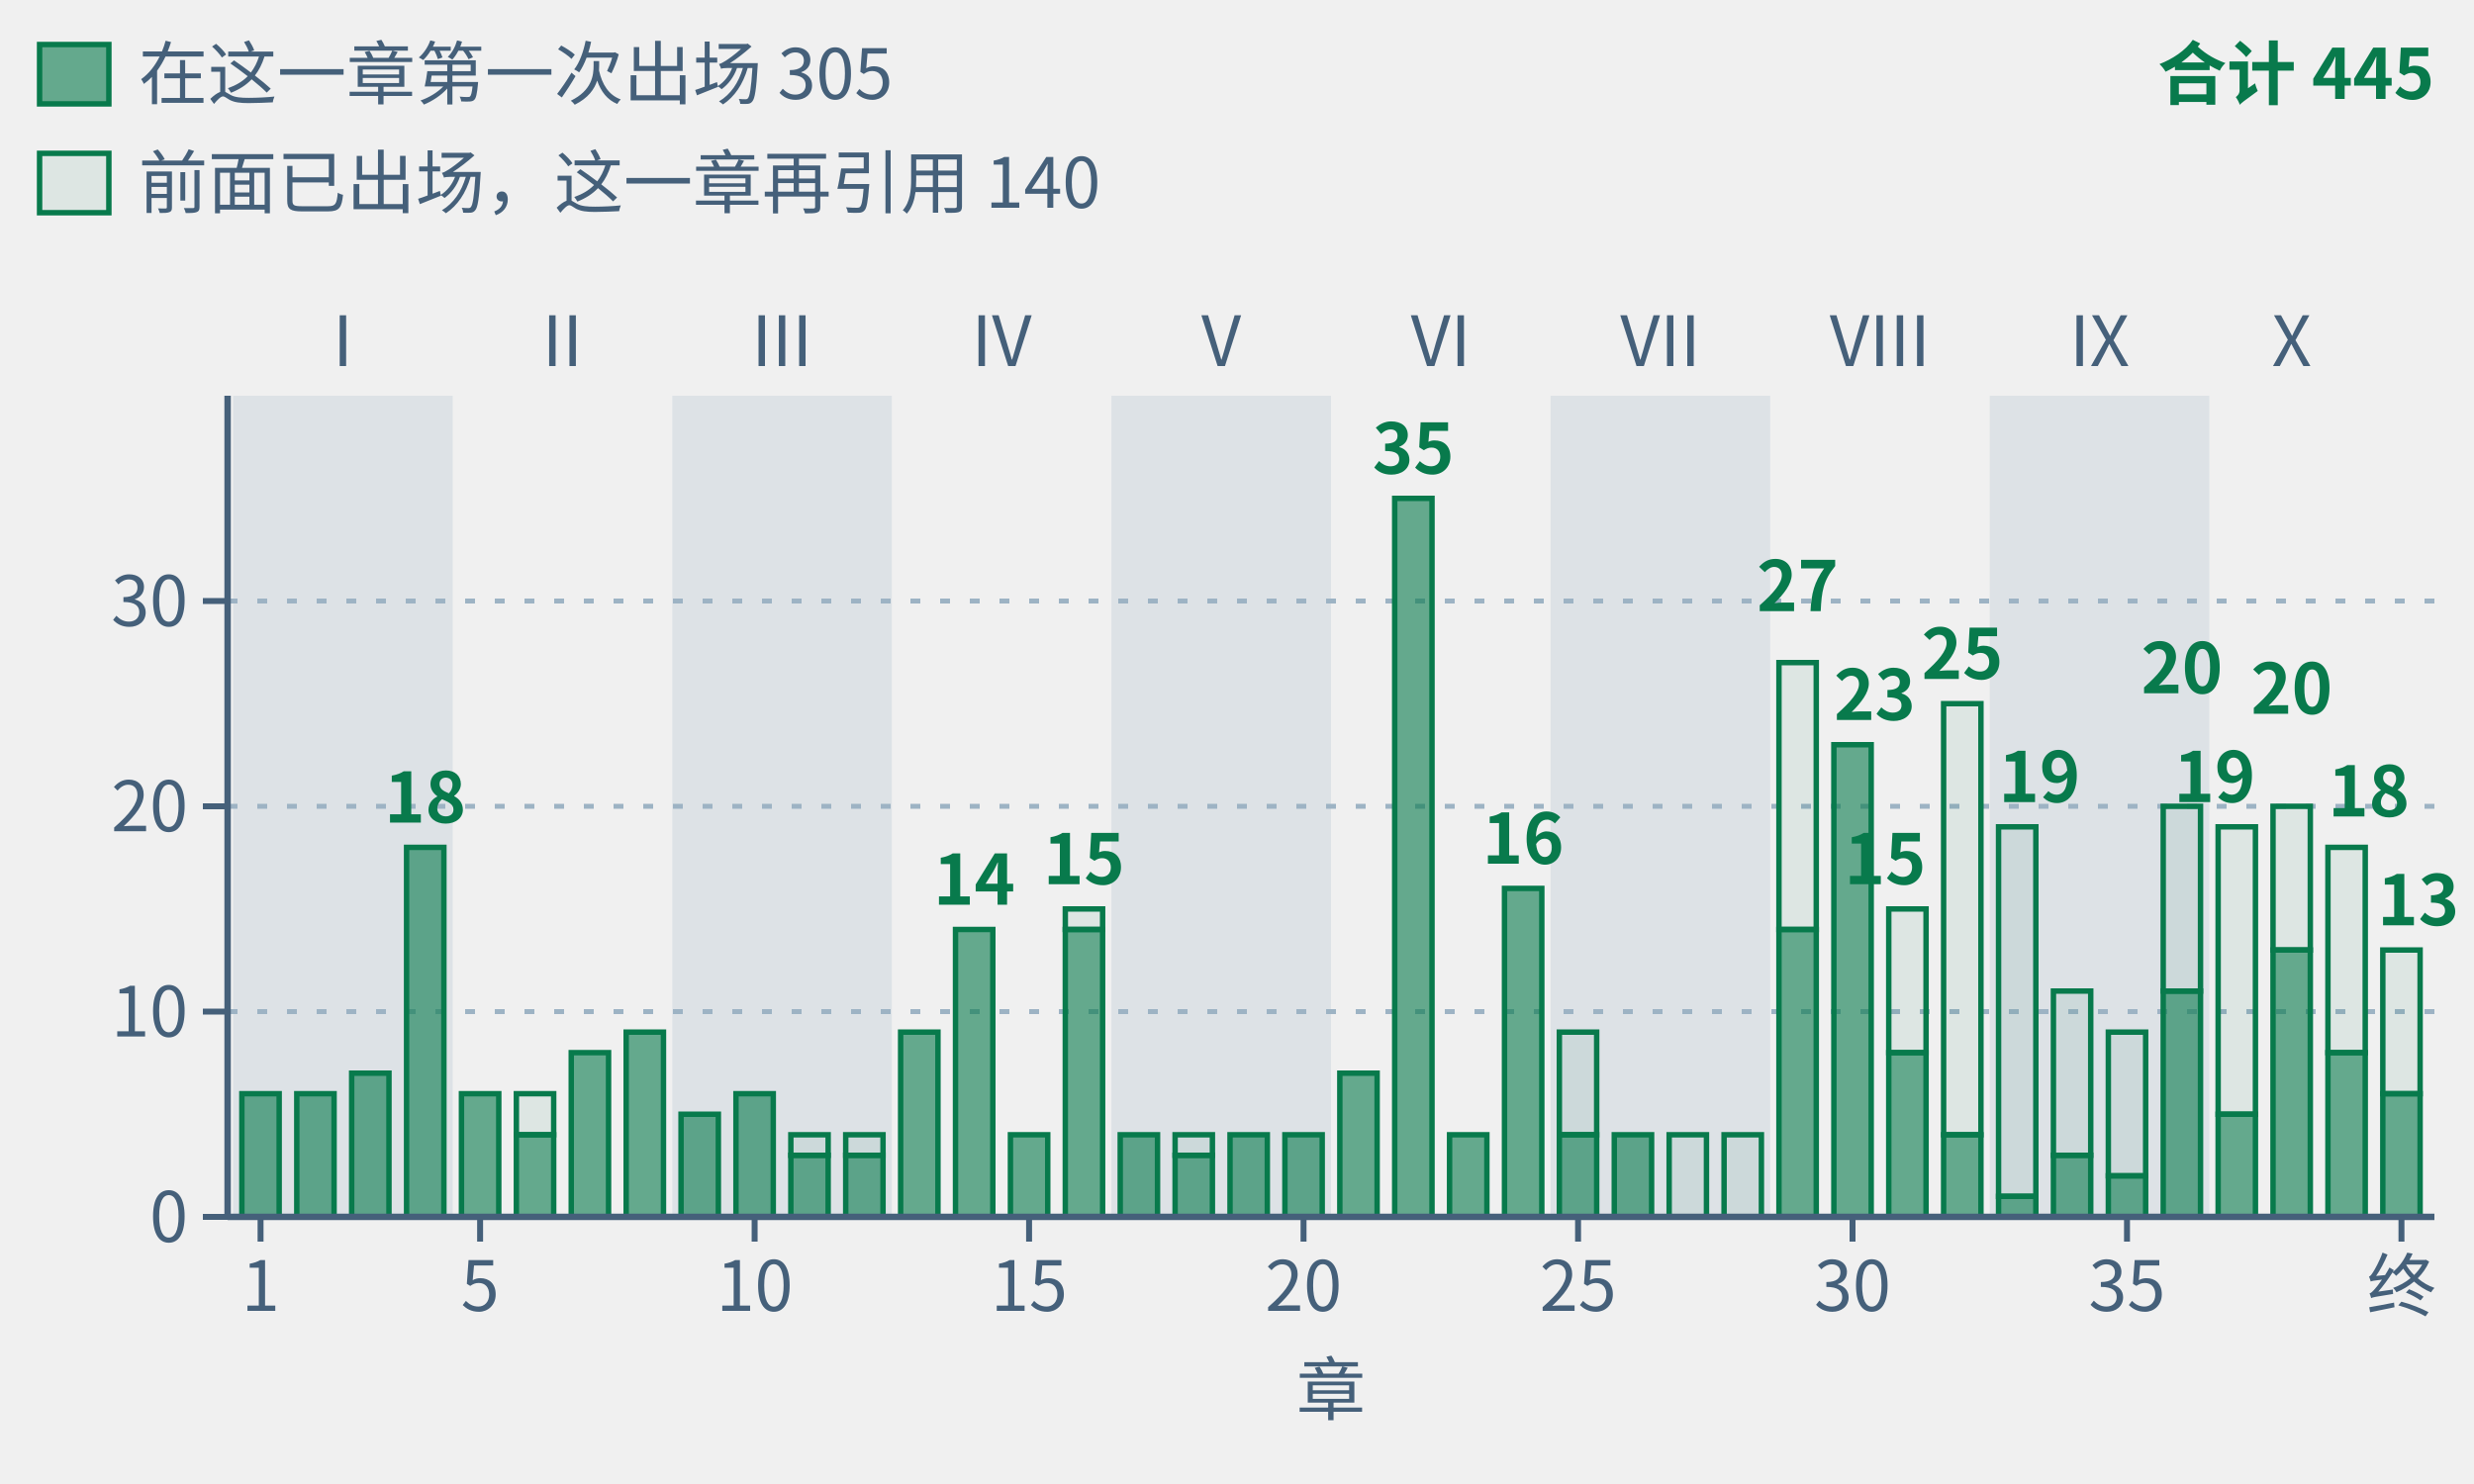
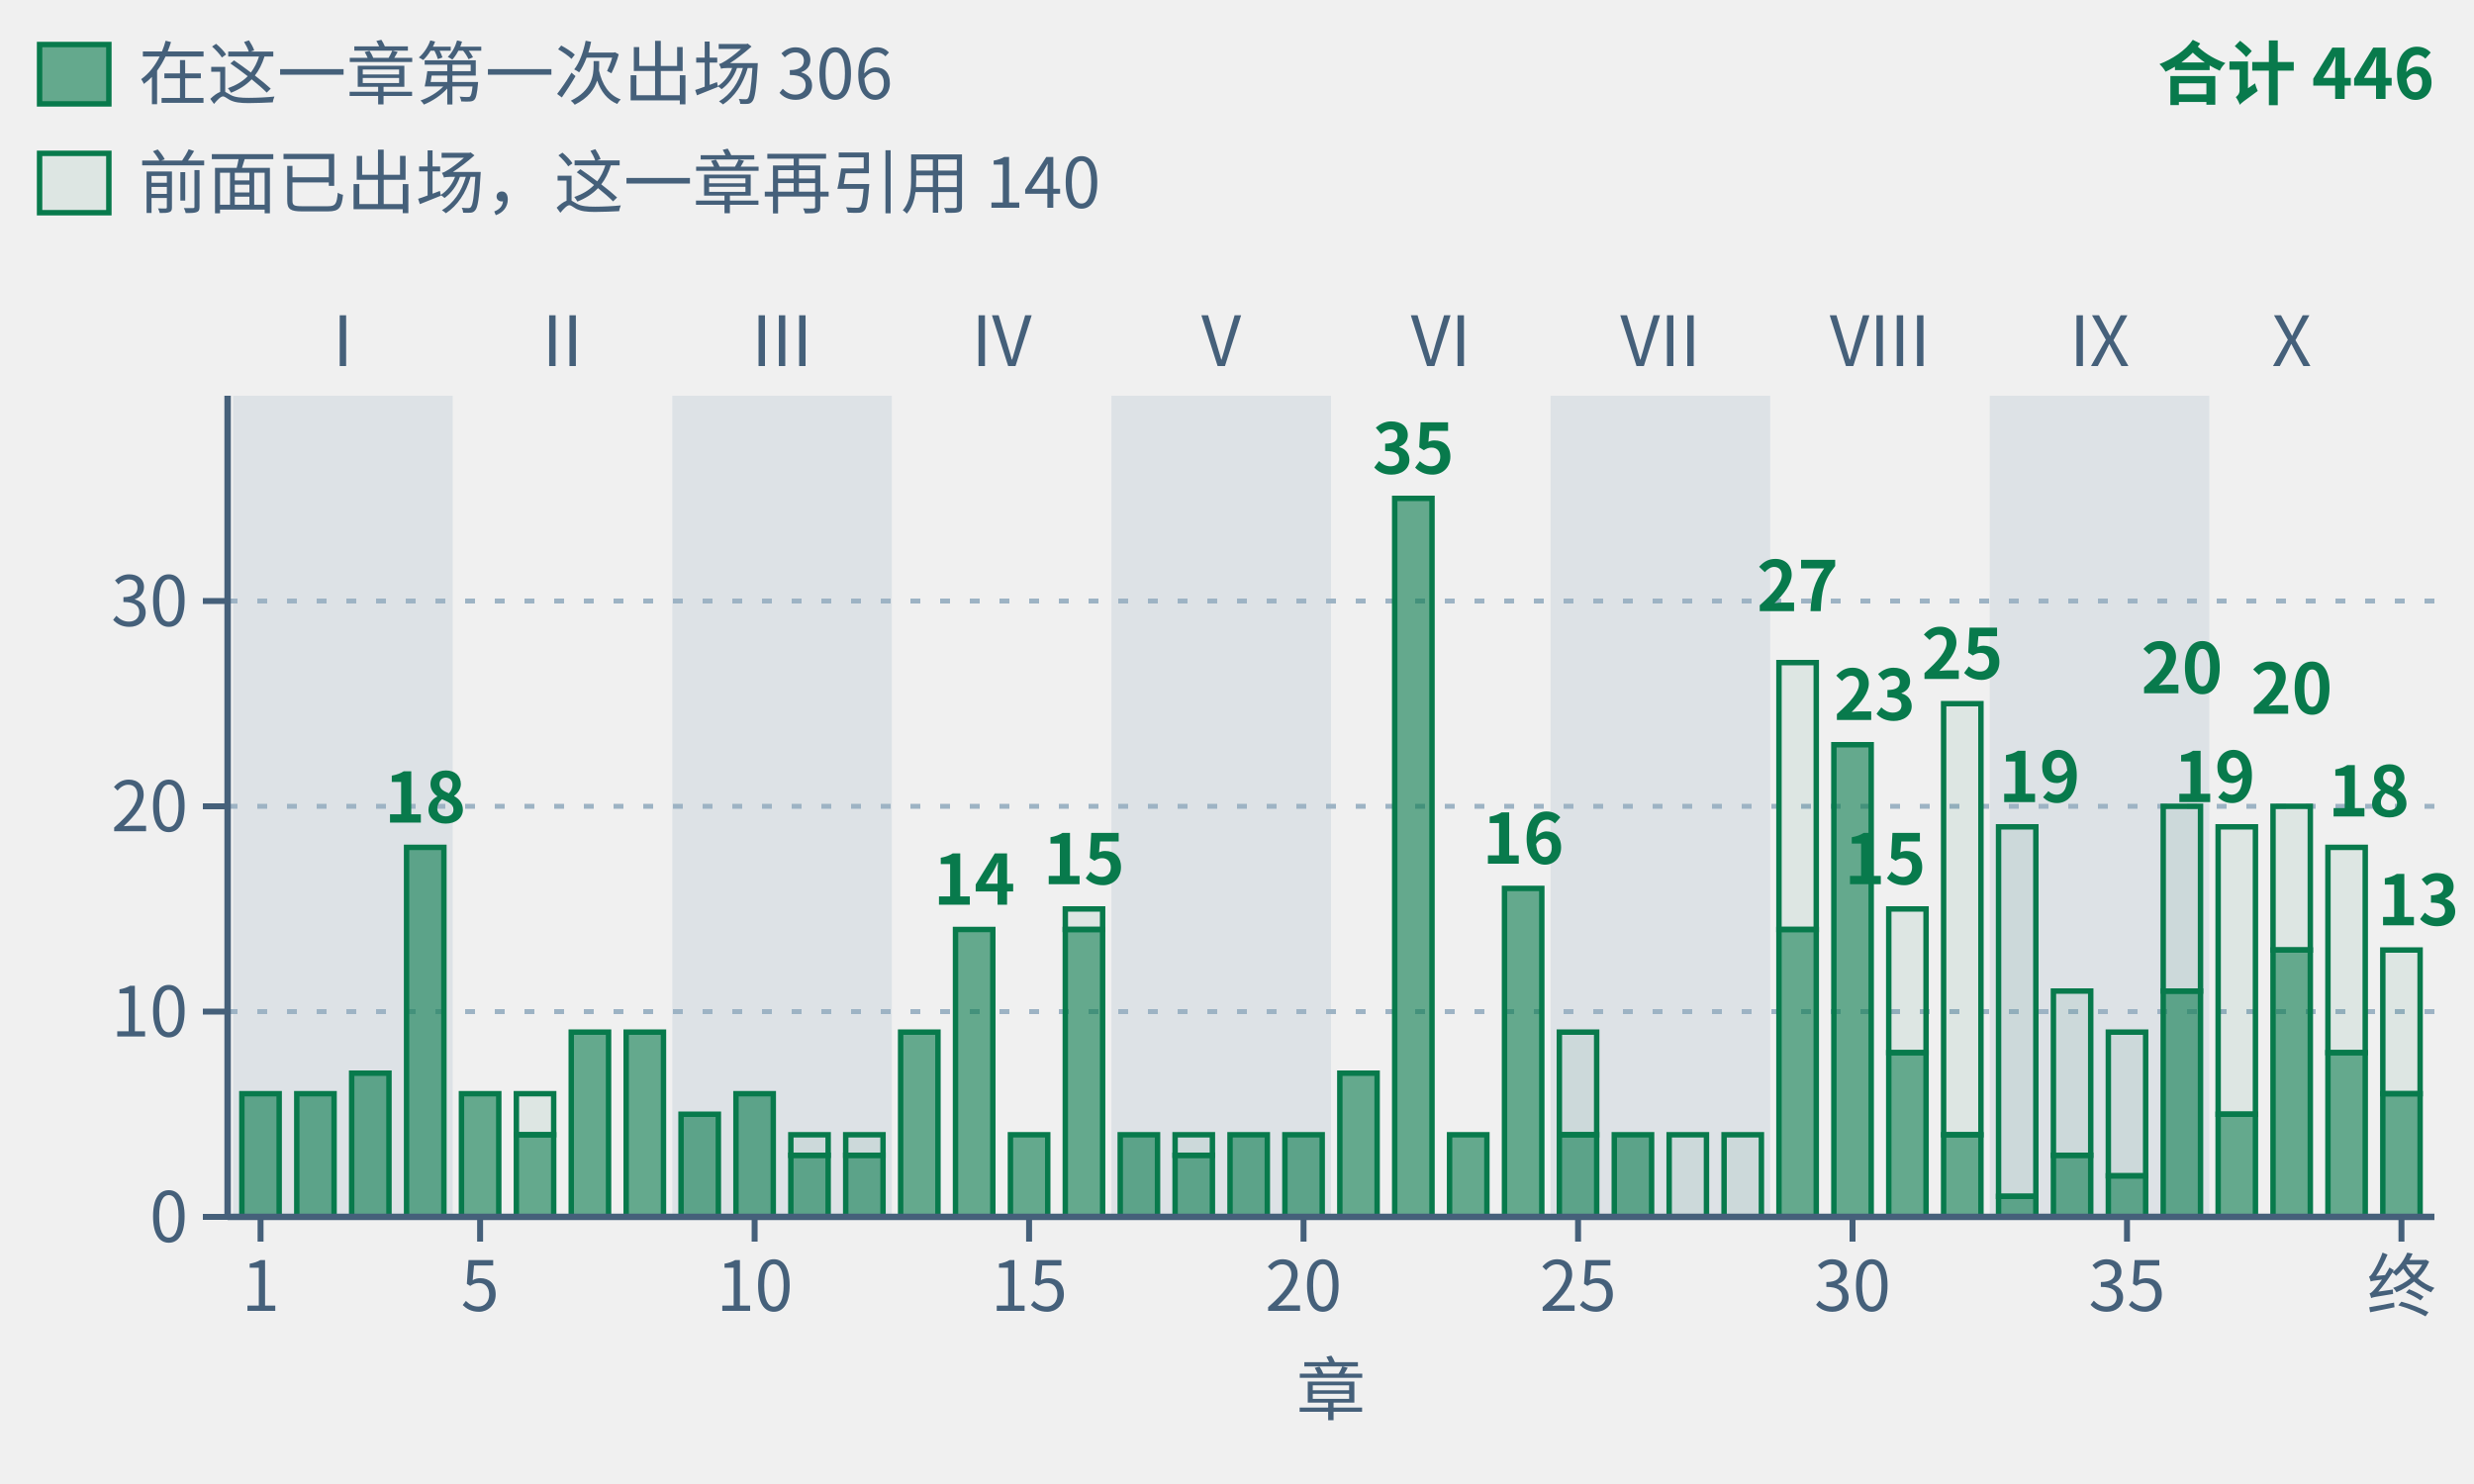
- <svg xmlns="http://www.w3.org/2000/svg" class="tr-fig" data-tr-fig="appc-theorems-by-chapter" data-lang="zh" viewBox="0 0 500 300" width="500" height="300" font-family="'Noto Sans SC', 'Noto Sans CJK SC', 'Source Sans 3', 'PingFang SC', 'Microsoft YaHei', system-ui, sans-serif" role="img" aria-label="按阅读顺序排列的 40 根绿色柱子，按部分组；各柱数该主章环境头引用的唯一冻结定理，子页面并入主章。合计 445 次，实心下段为本章首次出现的 305 条，空心上段为此前出现过的 140 条。跨主章复用重复计数。">
+ <svg xmlns="http://www.w3.org/2000/svg" class="tr-fig" data-tr-fig="appc-theorems-by-chapter" data-lang="zh" viewBox="0 0 500 300" width="500" height="300" font-family="'Noto Sans SC', 'Noto Sans CJK SC', 'Source Sans 3', 'PingFang SC', 'Microsoft YaHei', system-ui, sans-serif" role="img" aria-label="按阅读顺序排列的 40 根绿色柱子，按部分组；各柱数该主章环境头引用的唯一冻结定理，子页面并入主章。合计 446 次，实心下段为本章首次出现的 306 条，空心上段为此前出现过的 140 条。跨主章复用重复计数。">
  <style>.ts-ink{stroke:#0b1622}.tf-ink{fill:#0b1622}.ts-dim{stroke:#45607a}.tf-dim{fill:#45607a}.ts-faint{stroke:#9db3c4}.tf-faint{fill:#9db3c4}.ts-edge{stroke:#b9d0dd}.tf-edge{fill:#b9d0dd}.ts-hot{stroke:#5f9bb5}.tf-hot{fill:#5f9bb5}.ts-bg{stroke:#ffffff}.tf-bg{fill:#ffffff}.ts-panel{stroke:#eef5f9}.tf-panel{fill:#eef5f9}.ts-sheet{stroke:#f7fbfd}.tf-sheet{fill:#f7fbfd}.ts-cyan{stroke:#007c8a}.tf-cyan{fill:#007c8a}.ts-magenta{stroke:#b0128f}.tf-magenta{fill:#b0128f}.ts-amber{stroke:#946200}.tf-amber{fill:#946200}.ts-violet{stroke:#5a45c8}.tf-violet{fill:#5a45c8}.ts-ok{stroke:#087a4c}.tf-ok{fill:#087a4c}.ts-warn{stroke:#c21f3a}.tf-warn{fill:#c21f3a}.ts-blue{stroke:#1d5fd0}.tf-blue{fill:#1d5fd0}.ts-orange{stroke:#b85410}.tf-orange{fill:#b85410}.ts-sigma{stroke:#28405a}.tf-sigma{fill:#28405a}@media (prefers-color-scheme:dark){.ts-ink{stroke:#d4efff}.tf-ink{fill:#d4efff}.ts-dim{stroke:#6f8ea5}.tf-dim{fill:#6f8ea5}.ts-faint{stroke:#34506a}.tf-faint{fill:#34506a}.ts-edge{stroke:#143049}.tf-edge{fill:#143049}.ts-hot{stroke:#1f5d7c}.tf-hot{fill:#1f5d7c}.ts-bg{stroke:#03060c}.tf-bg{fill:#03060c}.ts-panel{stroke:#07101b}.tf-panel{fill:#07101b}.ts-sheet{stroke:#050c16}.tf-sheet{fill:#050c16}.ts-cyan{stroke:#19f0ff}.tf-cyan{fill:#19f0ff}.ts-magenta{stroke:#ff2fd0}.tf-magenta{fill:#ff2fd0}.ts-amber{stroke:#ffc83d}.tf-amber{fill:#ffc83d}.ts-violet{stroke:#9d8cff}.tf-violet{fill:#9d8cff}.ts-ok{stroke:#46ffb2}.tf-ok{fill:#46ffb2}.ts-warn{stroke:#ff5064}.tf-warn{fill:#ff5064}.ts-blue{stroke:#2a7bff}.tf-blue{fill:#2a7bff}.ts-orange{stroke:#ff8a3c}.tf-orange{fill:#ff8a3c}.ts-sigma{stroke:#cfe3ff}.tf-sigma{fill:#cfe3ff}}</style>
  <rect x="47.11" y="80" width="44.38" height="166" class="tf-faint" fill-opacity="0.22" />
  <text class="tf-dim" x="69.3" y="74" font-size="14" text-anchor="middle">I</text>
  <text class="tf-dim" x="113.68" y="74" font-size="14" text-anchor="middle">II</text>
  <rect x="135.87" y="80" width="44.38" height="166" class="tf-faint" fill-opacity="0.22" />
  <text class="tf-dim" x="158.05" y="74" font-size="14" text-anchor="middle">III</text>
  <text class="tf-dim" x="202.43" y="74" font-size="14" text-anchor="middle">IV</text>
  <rect x="224.62" y="80" width="44.38" height="166" class="tf-faint" fill-opacity="0.22" />
  <text class="tf-dim" x="246.81" y="74" font-size="14" text-anchor="middle">V</text>
  <text class="tf-dim" x="291.19" y="74" font-size="14" text-anchor="middle">VI</text>
  <rect x="313.38" y="80" width="44.38" height="166" class="tf-faint" fill-opacity="0.22" />
  <text class="tf-dim" x="335.57" y="74" font-size="14" text-anchor="middle">VII</text>
  <text class="tf-dim" x="379.95" y="74" font-size="14" text-anchor="middle">VIII</text>
  <rect x="402.13" y="80" width="44.38" height="166" class="tf-faint" fill-opacity="0.22" />
  <text class="tf-dim" x="424.32" y="74" font-size="14" text-anchor="middle">IX</text>
  <text class="tf-dim" x="463.15" y="74" font-size="14" text-anchor="middle">X</text>
  <line x1="46" y1="204.5" x2="492" y2="204.5" class="ts-faint" stroke-width="1" stroke-dasharray="2 4" fill="none" />
  <line x1="46" y1="163" x2="492" y2="163" class="ts-faint" stroke-width="1" stroke-dasharray="2 4" fill="none" />
  <line x1="46" y1="121.5" x2="492" y2="121.5" class="ts-faint" stroke-width="1" stroke-dasharray="2 4" fill="none" />
  <rect x="48.88" y="221.1" width="7.54" height="24.9" class="ts-ok tf-ok" stroke-width="1.1" fill-opacity="0.6" />
  <rect x="59.98" y="221.1" width="7.54" height="24.9" class="ts-ok tf-ok" stroke-width="1.1" fill-opacity="0.6" />
  <rect x="71.07" y="216.95" width="7.54" height="29.05" class="ts-ok tf-ok" stroke-width="1.1" fill-opacity="0.6" />
  <rect x="82.17" y="171.3" width="7.54" height="74.7" class="ts-ok tf-ok" stroke-width="1.1" fill-opacity="0.6" />
  <rect x="93.26" y="221.1" width="7.54" height="24.9" class="ts-ok tf-ok" stroke-width="1.1" fill-opacity="0.6" />
  <rect x="104.36" y="221.1" width="7.54" height="8.3" class="ts-ok tf-ok" stroke-width="1.1" fill-opacity="0.08" />
  <rect x="104.36" y="229.4" width="7.54" height="16.6" class="ts-ok tf-ok" stroke-width="1.1" fill-opacity="0.6" />
-   <rect x="115.45" y="212.8" width="7.54" height="33.2" class="ts-ok tf-ok" stroke-width="1.1" fill-opacity="0.6" />
+   <rect x="115.45" y="208.65" width="7.54" height="37.35" class="ts-ok tf-ok" stroke-width="1.1" fill-opacity="0.6" />
  <rect x="126.55" y="208.65" width="7.54" height="37.35" class="ts-ok tf-ok" stroke-width="1.1" fill-opacity="0.6" />
  <rect x="137.64" y="225.25" width="7.54" height="20.75" class="ts-ok tf-ok" stroke-width="1.1" fill-opacity="0.6" />
  <rect x="148.74" y="221.1" width="7.54" height="24.9" class="ts-ok tf-ok" stroke-width="1.1" fill-opacity="0.6" />
  <rect x="159.83" y="229.4" width="7.54" height="4.15" class="ts-ok tf-ok" stroke-width="1.1" fill-opacity="0.08" />
  <rect x="159.83" y="233.55" width="7.54" height="12.45" class="ts-ok tf-ok" stroke-width="1.1" fill-opacity="0.6" />
  <rect x="170.92" y="229.4" width="7.54" height="4.15" class="ts-ok tf-ok" stroke-width="1.1" fill-opacity="0.08" />
  <rect x="170.92" y="233.55" width="7.54" height="12.45" class="ts-ok tf-ok" stroke-width="1.1" fill-opacity="0.6" />
  <rect x="182.02" y="208.65" width="7.54" height="37.35" class="ts-ok tf-ok" stroke-width="1.1" fill-opacity="0.6" />
  <rect x="193.11" y="187.9" width="7.54" height="58.1" class="ts-ok tf-ok" stroke-width="1.1" fill-opacity="0.6" />
  <rect x="204.21" y="229.4" width="7.54" height="16.6" class="ts-ok tf-ok" stroke-width="1.1" fill-opacity="0.6" />
  <rect x="215.3" y="183.75" width="7.54" height="4.15" class="ts-ok tf-ok" stroke-width="1.1" fill-opacity="0.08" />
  <rect x="215.3" y="187.9" width="7.54" height="58.1" class="ts-ok tf-ok" stroke-width="1.1" fill-opacity="0.6" />
  <rect x="226.4" y="229.4" width="7.54" height="16.6" class="ts-ok tf-ok" stroke-width="1.1" fill-opacity="0.6" />
  <rect x="237.49" y="229.4" width="7.54" height="4.15" class="ts-ok tf-ok" stroke-width="1.1" fill-opacity="0.08" />
  <rect x="237.49" y="233.55" width="7.54" height="12.45" class="ts-ok tf-ok" stroke-width="1.1" fill-opacity="0.6" />
  <rect x="248.59" y="229.4" width="7.54" height="16.6" class="ts-ok tf-ok" stroke-width="1.1" fill-opacity="0.6" />
  <rect x="259.68" y="229.4" width="7.54" height="16.6" class="ts-ok tf-ok" stroke-width="1.1" fill-opacity="0.6" />
  <rect x="270.78" y="216.95" width="7.54" height="29.05" class="ts-ok tf-ok" stroke-width="1.1" fill-opacity="0.6" />
  <rect x="281.87" y="100.75" width="7.54" height="145.25" class="ts-ok tf-ok" stroke-width="1.1" fill-opacity="0.6" />
  <rect x="292.96" y="229.4" width="7.54" height="16.6" class="ts-ok tf-ok" stroke-width="1.1" fill-opacity="0.6" />
  <rect x="304.06" y="179.6" width="7.54" height="66.4" class="ts-ok tf-ok" stroke-width="1.1" fill-opacity="0.6" />
  <rect x="315.15" y="208.65" width="7.54" height="20.75" class="ts-ok tf-ok" stroke-width="1.1" fill-opacity="0.08" />
  <rect x="315.15" y="229.4" width="7.54" height="16.6" class="ts-ok tf-ok" stroke-width="1.1" fill-opacity="0.6" />
  <rect x="326.25" y="229.4" width="7.54" height="16.6" class="ts-ok tf-ok" stroke-width="1.1" fill-opacity="0.6" />
  <rect x="337.34" y="229.4" width="7.54" height="16.6" class="ts-ok tf-ok" stroke-width="1.1" fill-opacity="0.08" />
  <rect x="348.44" y="229.4" width="7.54" height="16.6" class="ts-ok tf-ok" stroke-width="1.1" fill-opacity="0.08" />
  <rect x="359.53" y="133.95" width="7.54" height="53.95" class="ts-ok tf-ok" stroke-width="1.1" fill-opacity="0.08" />
  <rect x="359.53" y="187.9" width="7.54" height="58.1" class="ts-ok tf-ok" stroke-width="1.1" fill-opacity="0.6" />
  <rect x="370.63" y="150.55" width="7.54" height="95.45" class="ts-ok tf-ok" stroke-width="1.1" fill-opacity="0.6" />
  <rect x="381.72" y="183.75" width="7.54" height="29.05" class="ts-ok tf-ok" stroke-width="1.1" fill-opacity="0.08" />
  <rect x="381.72" y="212.8" width="7.54" height="33.2" class="ts-ok tf-ok" stroke-width="1.1" fill-opacity="0.6" />
  <rect x="392.81" y="142.25" width="7.54" height="87.15" class="ts-ok tf-ok" stroke-width="1.1" fill-opacity="0.08" />
  <rect x="392.81" y="229.4" width="7.54" height="16.6" class="ts-ok tf-ok" stroke-width="1.1" fill-opacity="0.6" />
  <rect x="403.91" y="167.15" width="7.54" height="74.7" class="ts-ok tf-ok" stroke-width="1.1" fill-opacity="0.08" />
  <rect x="403.91" y="241.85" width="7.54" height="4.15" class="ts-ok tf-ok" stroke-width="1.1" fill-opacity="0.6" />
  <rect x="415" y="200.35" width="7.54" height="33.2" class="ts-ok tf-ok" stroke-width="1.1" fill-opacity="0.08" />
  <rect x="415" y="233.55" width="7.54" height="12.45" class="ts-ok tf-ok" stroke-width="1.1" fill-opacity="0.6" />
  <rect x="426.1" y="208.65" width="7.54" height="29.05" class="ts-ok tf-ok" stroke-width="1.1" fill-opacity="0.08" />
  <rect x="426.1" y="237.7" width="7.54" height="8.3" class="ts-ok tf-ok" stroke-width="1.1" fill-opacity="0.6" />
  <rect x="437.19" y="163" width="7.54" height="37.35" class="ts-ok tf-ok" stroke-width="1.1" fill-opacity="0.08" />
  <rect x="437.19" y="200.35" width="7.54" height="45.65" class="ts-ok tf-ok" stroke-width="1.1" fill-opacity="0.6" />
  <rect x="448.29" y="167.15" width="7.54" height="58.1" class="ts-ok tf-ok" stroke-width="1.1" fill-opacity="0.08" />
  <rect x="448.29" y="225.25" width="7.54" height="20.75" class="ts-ok tf-ok" stroke-width="1.1" fill-opacity="0.6" />
  <rect x="459.38" y="163" width="7.54" height="29.05" class="ts-ok tf-ok" stroke-width="1.1" fill-opacity="0.08" />
  <rect x="459.38" y="192.05" width="7.54" height="53.95" class="ts-ok tf-ok" stroke-width="1.1" fill-opacity="0.6" />
  <rect x="470.48" y="171.3" width="7.54" height="41.5" class="ts-ok tf-ok" stroke-width="1.1" fill-opacity="0.08" />
  <rect x="470.48" y="212.8" width="7.54" height="33.2" class="ts-ok tf-ok" stroke-width="1.1" fill-opacity="0.6" />
  <rect x="481.57" y="192.05" width="7.54" height="29.05" class="ts-ok tf-ok" stroke-width="1.1" fill-opacity="0.08" />
  <rect x="481.57" y="221.1" width="7.54" height="24.9" class="ts-ok tf-ok" stroke-width="1.1" fill-opacity="0.6" />
  <text class="tf-ok" x="85.94" y="166.3" font-size="14" text-anchor="middle" font-weight="600">18</text>
  <text class="tf-ok" x="196.89" y="182.9" font-size="14" text-anchor="middle" font-weight="600">14</text>
  <text class="tf-ok" x="219.07" y="178.75" font-size="14" text-anchor="middle" font-weight="600">15</text>
  <text class="tf-ok" x="285.64" y="95.75" font-size="14" text-anchor="middle" font-weight="600">35</text>
  <text class="tf-ok" x="307.83" y="174.6" font-size="14" text-anchor="middle" font-weight="600">16</text>
  <text class="tf-ok" x="363.3" y="123.55" font-size="14" text-anchor="middle" font-weight="600">27</text>
  <text class="tf-ok" x="370.63" y="145.55" font-size="14" font-weight="600">23</text>
  <text class="tf-ok" x="389.26" y="178.75" font-size="14" text-anchor="end" font-weight="600">15</text>
  <text class="tf-ok" x="396.59" y="137.25" font-size="14" text-anchor="middle" font-weight="600">25</text>
  <text class="tf-ok" x="403.91" y="162.15" font-size="14" font-weight="600">19</text>
  <text class="tf-ok" x="440.97" y="140.15" font-size="14" text-anchor="middle" font-weight="600">20</text>
  <text class="tf-ok" x="455.83" y="162.15" font-size="14" text-anchor="end" font-weight="600">19</text>
  <text class="tf-ok" x="463.15" y="144.3" font-size="14" text-anchor="middle" font-weight="600">20</text>
  <text class="tf-ok" x="470.48" y="165.05" font-size="14" font-weight="600">18</text>
  <text class="tf-ok" x="497" y="187.05" font-size="14" text-anchor="end" font-weight="600">13</text>
  <line x1="46" y1="246" x2="492" y2="246" class="ts-dim" stroke-width="1.3" fill="none" />
  <line x1="52.66" y1="246" x2="52.66" y2="251" class="ts-dim" stroke-width="1.2" fill="none" />
  <text class="tf-dim" x="52.66" y="265" font-size="14" text-anchor="middle">1</text>
  <line x1="97.03" y1="246" x2="97.03" y2="251" class="ts-dim" stroke-width="1.2" fill="none" />
  <text class="tf-dim" x="97.03" y="265" font-size="14" text-anchor="middle">5</text>
  <line x1="152.51" y1="246" x2="152.51" y2="251" class="ts-dim" stroke-width="1.2" fill="none" />
  <text class="tf-dim" x="152.51" y="265" font-size="14" text-anchor="middle">10</text>
  <line x1="207.98" y1="246" x2="207.98" y2="251" class="ts-dim" stroke-width="1.2" fill="none" />
  <text class="tf-dim" x="207.98" y="265" font-size="14" text-anchor="middle">15</text>
  <line x1="263.45" y1="246" x2="263.45" y2="251" class="ts-dim" stroke-width="1.2" fill="none" />
  <text class="tf-dim" x="263.45" y="265" font-size="14" text-anchor="middle">20</text>
  <line x1="318.93" y1="246" x2="318.93" y2="251" class="ts-dim" stroke-width="1.2" fill="none" />
  <text class="tf-dim" x="318.93" y="265" font-size="14" text-anchor="middle">25</text>
  <line x1="374.4" y1="246" x2="374.4" y2="251" class="ts-dim" stroke-width="1.2" fill="none" />
  <text class="tf-dim" x="374.4" y="265" font-size="14" text-anchor="middle">30</text>
  <line x1="429.87" y1="246" x2="429.87" y2="251" class="ts-dim" stroke-width="1.2" fill="none" />
  <text class="tf-dim" x="429.87" y="265" font-size="14" text-anchor="middle">35</text>
  <line x1="485.34" y1="246" x2="485.34" y2="251" class="ts-dim" stroke-width="1.2" fill="none" />
  <text class="tf-dim" x="485.34" y="265" font-size="14" text-anchor="middle">终</text>
  <text class="tf-dim" x="269" y="286" font-size="14" text-anchor="middle">章</text>
  <line x1="46" y1="80" x2="46" y2="246" class="ts-dim" stroke-width="1.3" fill="none" />
  <line x1="41" y1="246" x2="46" y2="246" class="ts-dim" stroke-width="1.2" fill="none" />
  <text class="tf-dim" x="38" y="251.04" font-size="14" text-anchor="end">0</text>
  <line x1="41" y1="204.5" x2="46" y2="204.5" class="ts-dim" stroke-width="1.2" fill="none" />
  <text class="tf-dim" x="38" y="209.54" font-size="14" text-anchor="end">10</text>
  <line x1="41" y1="163" x2="46" y2="163" class="ts-dim" stroke-width="1.2" fill="none" />
  <text class="tf-dim" x="38" y="168.04" font-size="14" text-anchor="end">20</text>
  <line x1="41" y1="121.5" x2="46" y2="121.5" class="ts-dim" stroke-width="1.2" fill="none" />
  <text class="tf-dim" x="38" y="126.54" font-size="14" text-anchor="end">30</text>
  <rect x="8" y="9" width="14" height="12" class="ts-ok tf-ok" stroke-width="1.1" fill-opacity="0.6" />
-   <text class="tf-dim" x="28" y="20" font-size="14">在这一章第一次出场 305</text>
+   <text class="tf-dim" x="28" y="20" font-size="14">在这一章第一次出场 306</text>
  <rect x="8" y="31" width="14" height="12" class="ts-ok tf-ok" stroke-width="1.1" fill-opacity="0.08" />
  <text class="tf-dim" x="28" y="42" font-size="14">前面已出场，这一章再引用 140</text>
-   <text class="tf-ok" x="492" y="20" font-size="14" text-anchor="end" font-weight="600">合计 445</text>
+   <text class="tf-ok" x="492" y="20" font-size="14" text-anchor="end" font-weight="600">合计 446</text>
</svg>
